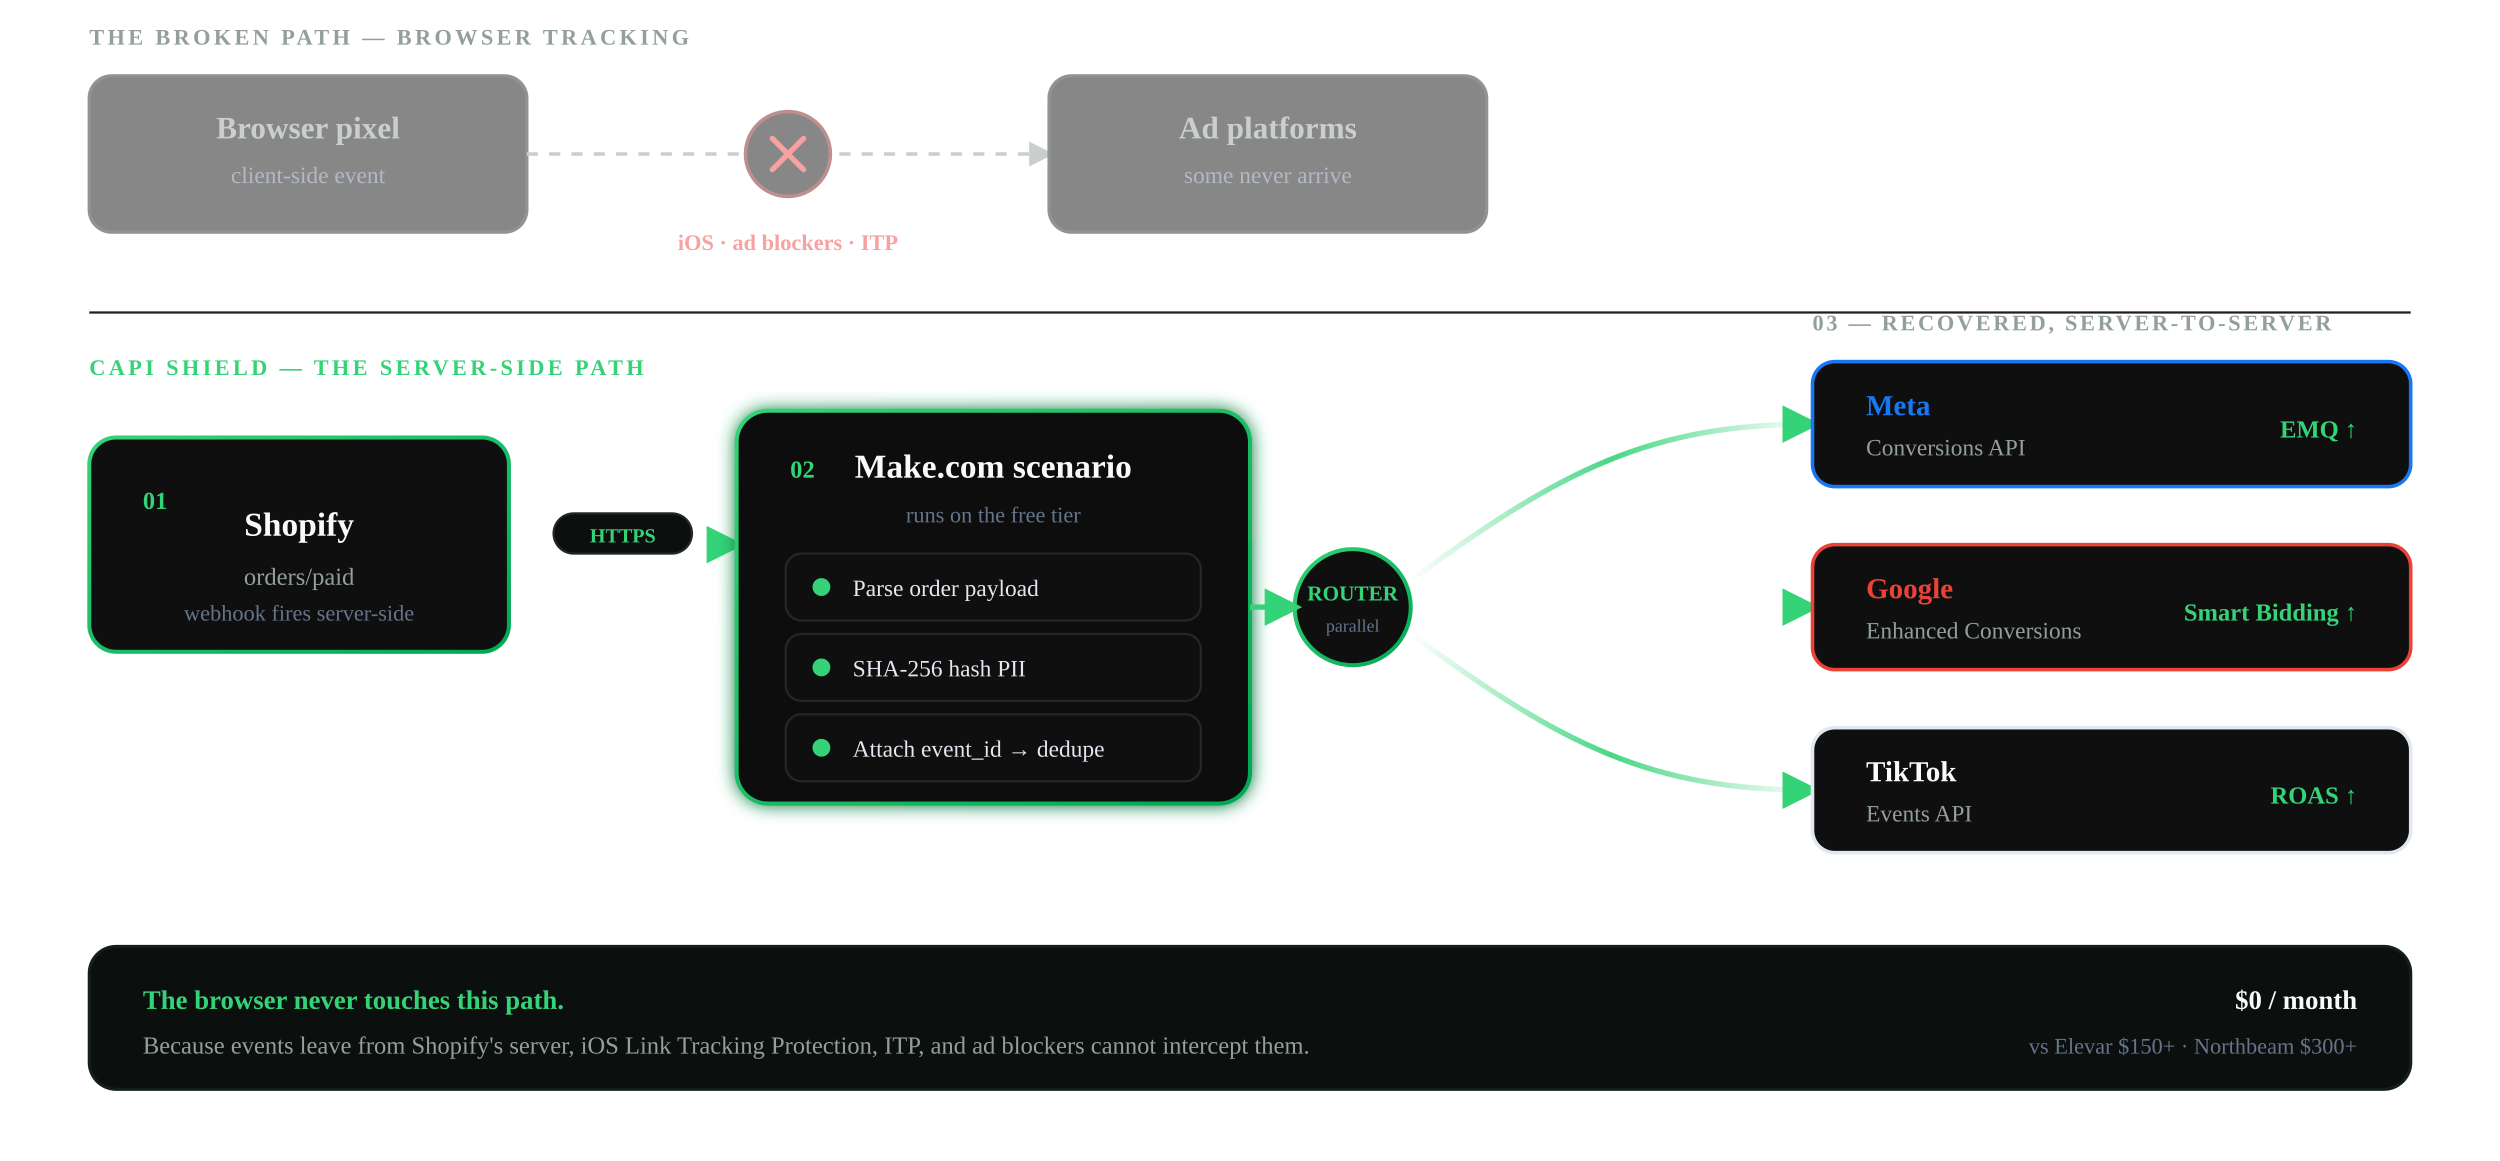
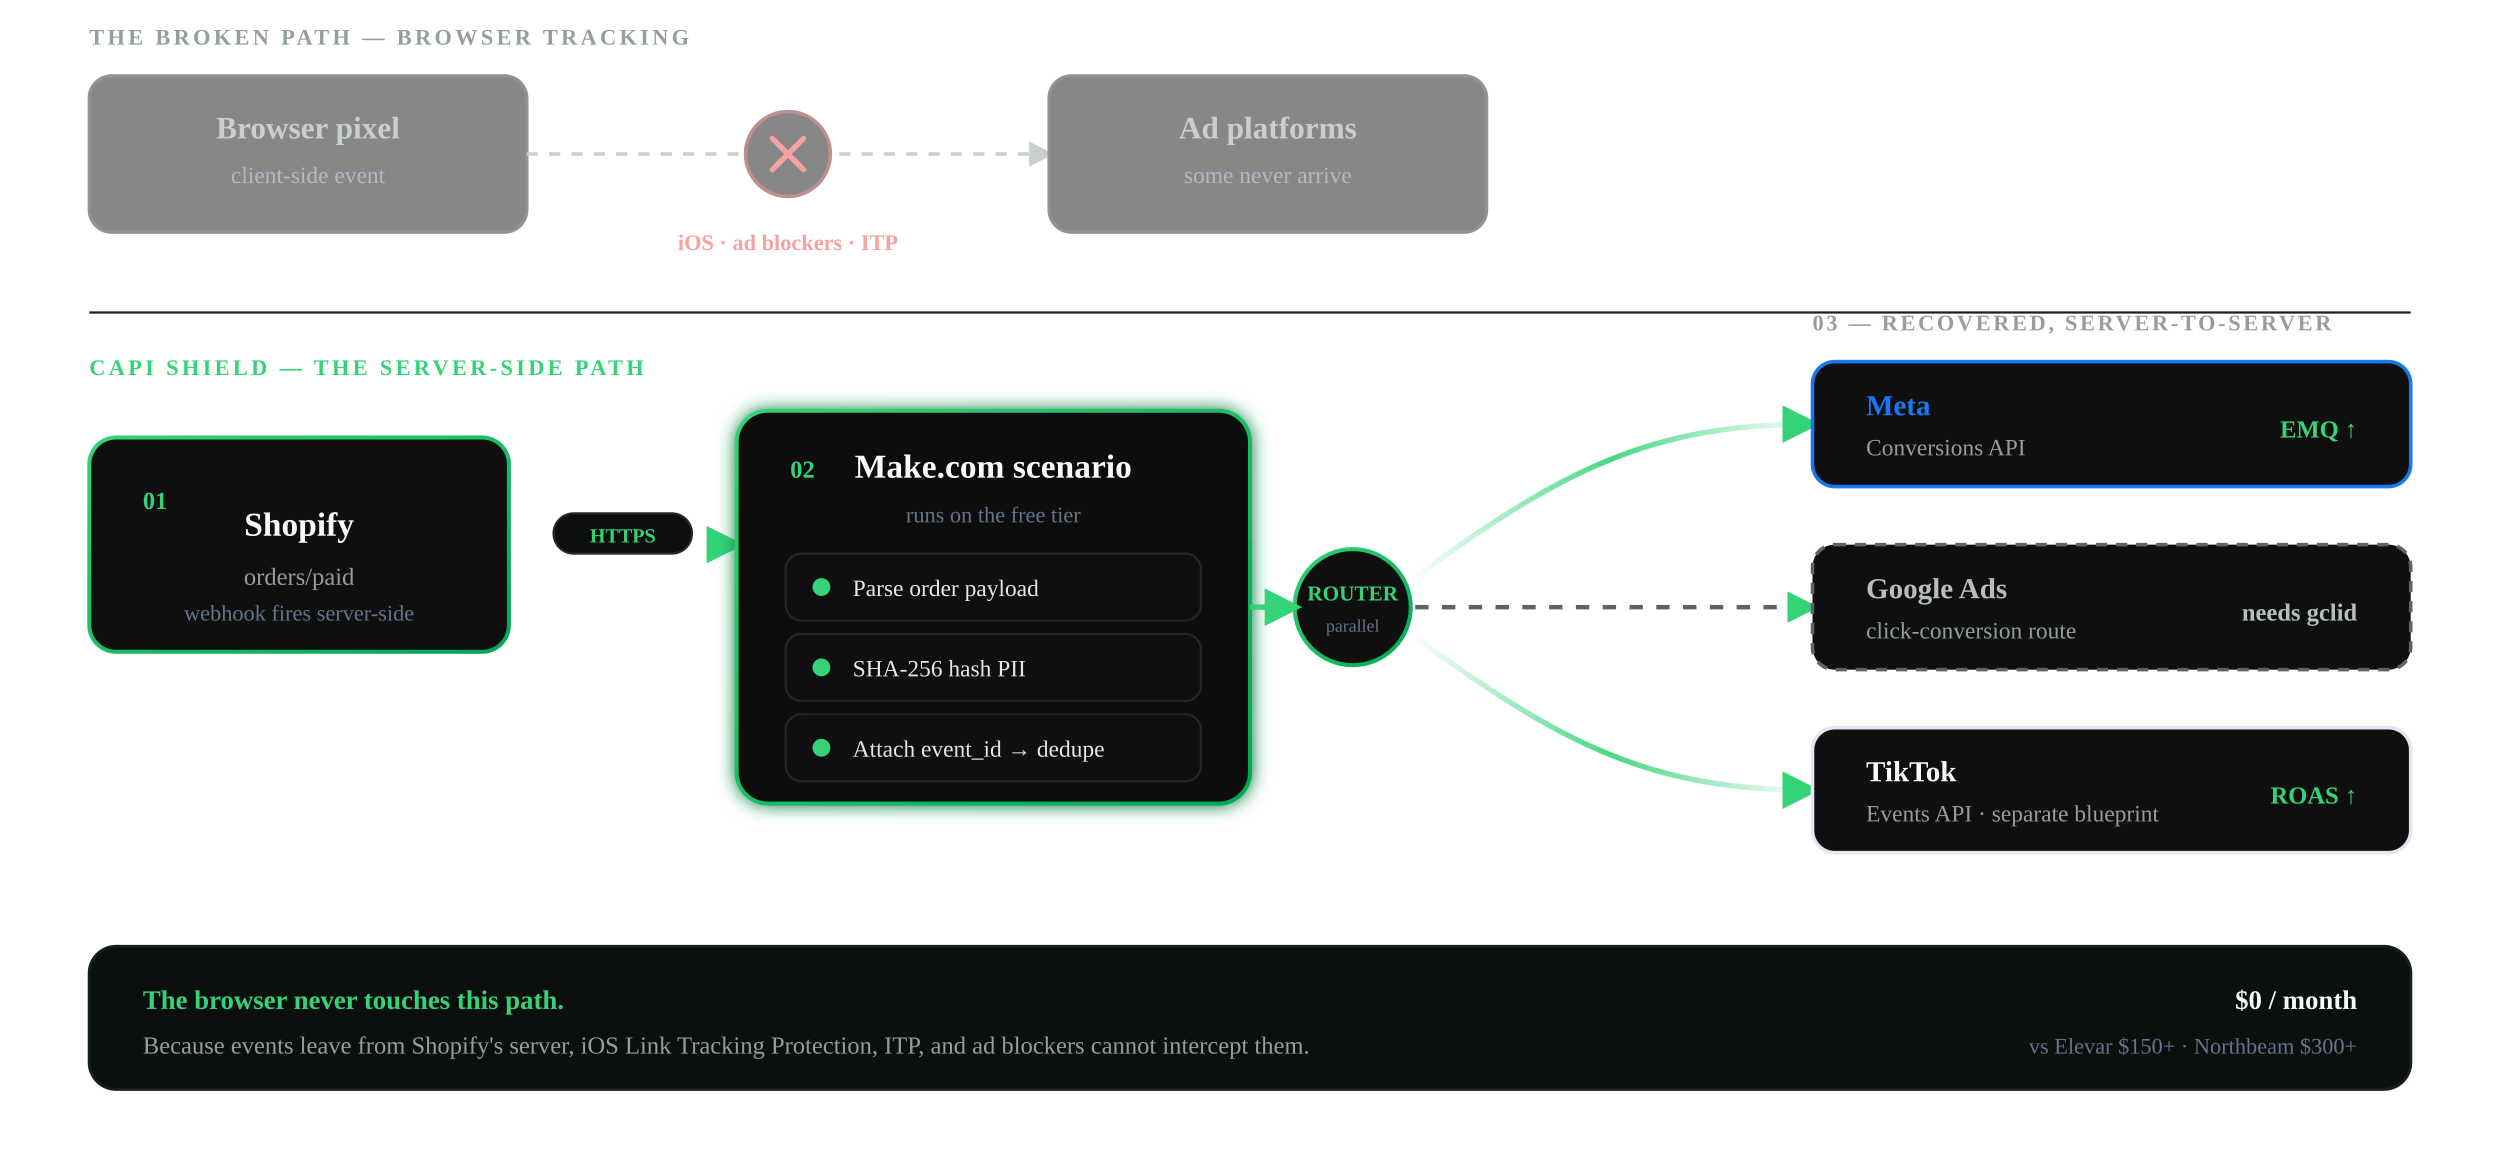
<svg xmlns="http://www.w3.org/2000/svg" role="img" aria-labelledby="capiFlowTitle capiFlowDesc" viewBox="0 0 1120 520" style="width:100%;height:auto;display:block;font-family:var(--mono,ui-monospace,Menlo,monospace);">
  <defs>
    <linearGradient id="capiGreen" x1="0" y1="0" x2="1" y2="1">
      <stop offset="0" stop-color="#34d377" />
      <stop offset="1" stop-color="#00a854" />
    </linearGradient>
    <linearGradient id="capiTrack" x1="0" y1="0" x2="1" y2="0">
      <stop offset="0" stop-color="#34d377" stop-opacity="0" />
      <stop offset="0.5" stop-color="#34d377" stop-opacity="0.9" />
      <stop offset="1" stop-color="#34d377" stop-opacity="0" />
    </linearGradient>
    <marker id="capiArrow" viewBox="0 0 10 10" refX="8" refY="5" markerWidth="7" markerHeight="7" orient="auto-start-reverse">
      <path d="M0 0 L10 5 L0 10 z" fill="#34d377" />
    </marker>
    <marker id="capiArrowDim" viewBox="0 0 10 10" refX="8" refY="5" markerWidth="7" markerHeight="7" orient="auto-start-reverse">
      <path d="M0 0 L10 5 L0 10 z" fill="#93a09a" />
    </marker>
    <filter id="capiGlow" x="-30%" y="-30%" width="160%" height="160%">
      <feGaussianBlur stdDeviation="4" result="b" />
      <feMerge>
        <feMergeNode in="b" />
        <feMergeNode in="SourceGraphic" />
      </feMerge>
    </filter>
  </defs>
  <g opacity="0.5">
    <rect x="40" y="34" width="196" height="70" rx="10" fill="#0f0f0f" stroke="#222825" stroke-width="1.5" />
    <text x="138" y="62" text-anchor="middle" fill="#93a09a" font-size="14" font-weight="700">Browser pixel</text>
    <text x="138" y="82" text-anchor="middle" fill="#64748b" font-size="10.5">client-side event</text>
    <line x1="236" y1="69" x2="470" y2="69" stroke="#93a09a" stroke-width="1.6" stroke-dasharray="5 5" marker-end="url(#capiArrowDim)" />
    <g transform="translate(353 69)">
      <circle r="19" fill="#0f0f0f" stroke="#7f1d1d" stroke-width="1.6" />
      <path d="M-7 -7 L7 7 M7 -7 L-7 7" stroke="#ef4444" stroke-width="2.4" stroke-linecap="round" />
    </g>
    <text x="353" y="112" text-anchor="middle" fill="#ef4444" font-size="10" font-weight="700">iOS · ad blockers · ITP</text>
    <rect x="470" y="34" width="196" height="70" rx="10" fill="#0f0f0f" stroke="#222825" stroke-width="1.5" />
    <text x="568" y="62" text-anchor="middle" fill="#93a09a" font-size="14" font-weight="700">Ad platforms</text>
    <text x="568" y="82" text-anchor="middle" fill="#64748b" font-size="10.5">some never arrive</text>
  </g>
  <text x="40" y="20" fill="#93a09a" font-size="10" font-weight="700" letter-spacing="1.5">THE BROKEN PATH — BROWSER TRACKING</text>
  <line x1="40" y1="140" x2="1080" y2="140" stroke="#1f1f1f" stroke-width="1" />
  <text x="40" y="168" fill="#34d377" font-size="10" font-weight="800" letter-spacing="1.5">CAPI SHIELD — THE SERVER-SIDE PATH</text>
  <g>
    <rect x="40" y="196" width="188" height="96" rx="12" fill="#0f0f0f" stroke="url(#capiGreen)" stroke-width="1.8" />
    <text x="64" y="228" fill="#34d377" font-size="11" font-weight="800">01</text>
    <text x="134" y="240" text-anchor="middle" fill="#f8fafc" font-size="15" font-weight="800">Shopify</text>
    <text x="134" y="262" text-anchor="middle" fill="#93a09a" font-size="11">orders/paid</text>
    <text x="134" y="278" text-anchor="middle" fill="#64748b" font-size="10">webhook fires server-side</text>
  </g>
  <line x1="228" y1="244" x2="330" y2="244" stroke="url(#capiTrack)" stroke-width="2.4" marker-end="url(#capiArrow)" />
  <rect x="248" y="230" width="62" height="18" rx="9" fill="#0c0f0d" stroke="#222825" stroke-width="1" />
  <text x="279" y="243" text-anchor="middle" fill="#34d377" font-size="9" font-weight="700">HTTPS</text>
  <g>
    <rect x="330" y="184" width="230" height="176" rx="14" fill="#0b0f0d" stroke="url(#capiGreen)" stroke-width="1.8" filter="url(#capiGlow)" />
    <text x="354" y="214" fill="#34d377" font-size="11" font-weight="800">02</text>
    <text x="445" y="214" text-anchor="middle" fill="#f8fafc" font-size="15" font-weight="800">Make.com scenario</text>
    <text x="445" y="234" text-anchor="middle" fill="#64748b" font-size="10">runs on the free tier</text>
    <g>
      <rect x="352" y="248" width="186" height="30" rx="7" fill="#0f0f0f" stroke="#222825" stroke-width="1" />
      <circle cx="368" cy="263" r="4" fill="#34d377" />
      <text x="382" y="267" fill="#e2e8f0" font-size="10.5">Parse order payload</text>
      <rect x="352" y="284" width="186" height="30" rx="7" fill="#0f0f0f" stroke="#222825" stroke-width="1" />
      <circle cx="368" cy="299" r="4" fill="#34d377" />
      <text x="382" y="303" fill="#e2e8f0" font-size="10.5">SHA-256 hash PII</text>
      <rect x="352" y="320" width="186" height="30" rx="7" fill="#0f0f0f" stroke="#222825" stroke-width="1" />
      <circle cx="368" cy="335" r="4" fill="#34d377" />
      <text x="382" y="339" fill="#e2e8f0" font-size="10.5">Attach event_id → dedupe</text>
    </g>
  </g>
  <g>
    <circle cx="606" cy="272" r="26" fill="#0f0f0f" stroke="url(#capiGreen)" stroke-width="1.8" />
    <text x="606" y="269" text-anchor="middle" fill="#34d377" font-size="9.5" font-weight="800">ROUTER</text>
    <text x="606" y="283" text-anchor="middle" fill="#64748b" font-size="8">parallel</text>
  </g>
  <line x1="560" y1="272" x2="580" y2="272" stroke="#34d377" stroke-width="2.4" marker-end="url(#capiArrow)" />
  <path d="M632 260 C 700 210, 740 190, 812 190" fill="none" stroke="url(#capiTrack)" stroke-width="2.4" marker-end="url(#capiArrow)" />
-   <path d="M634 272 C 720 272, 740 272, 812 272" fill="none" stroke="url(#capiTrack)" stroke-width="2.4" marker-end="url(#capiArrow)" />
+   <path d="M634 272 C 720 272, 740 272, 812 272" fill="none" stroke="#5b6660" stroke-width="2" stroke-dasharray="6 6" marker-end="url(#capiArrow)" />
  <path d="M632 284 C 700 334, 740 354, 812 354" fill="none" stroke="url(#capiTrack)" stroke-width="2.4" marker-end="url(#capiArrow)" />
  <g>
    <rect x="812" y="162" width="268" height="56" rx="10" fill="#0f0f0f" stroke="#1877f2" stroke-width="1.6" />
    <text x="836" y="186" fill="#1877f2" font-size="13" font-weight="800">Meta</text>
    <text x="836" y="204" fill="#93a09a" font-size="10.5">Conversions API</text>
    <text x="1056" y="196" text-anchor="end" fill="#34d377" font-size="11" font-weight="800">EMQ ↑</text>
-     <rect x="812" y="244" width="268" height="56" rx="10" fill="#0f0f0f" stroke="#ea4335" stroke-width="1.6" />
-     <text x="836" y="268" fill="#ea4335" font-size="13" font-weight="800">Google</text>
-     <text x="836" y="286" fill="#93a09a" font-size="10.5">Enhanced Conversions</text>
-     <text x="1056" y="278" text-anchor="end" fill="#34d377" font-size="11" font-weight="800">Smart Bidding ↑</text>
+     <rect x="812" y="244" width="268" height="56" rx="10" fill="#0f0f0f" stroke="#5b6660" stroke-width="1.6" stroke-dasharray="5 4" />
+     <text x="836" y="268" fill="#b6c0ba" font-size="13" font-weight="800">Google Ads</text>
+     <text x="836" y="286" fill="#93a09a" font-size="10.5">click-conversion route</text>
+     <text x="1056" y="278" text-anchor="end" fill="#b6c0ba" font-size="11" font-weight="800">needs gclid</text>
    <rect x="812" y="326" width="268" height="56" rx="10" fill="#0f0f0f" stroke="#e2e8f0" stroke-width="1.6" />
    <text x="836" y="350" fill="#f8fafc" font-size="13" font-weight="800">TikTok</text>
-     <text x="836" y="368" fill="#93a09a" font-size="10.5">Events API</text>
+     <text x="836" y="368" fill="#93a09a" font-size="10.5">Events API · separate blueprint</text>
    <text x="1056" y="360" text-anchor="end" fill="#34d377" font-size="11" font-weight="800">ROAS ↑</text>
  </g>
  <text x="812" y="148" fill="#93a09a" font-size="10" font-weight="700" letter-spacing="1.2">03 — RECOVERED, SERVER-TO-SERVER</text>
  <g>
    <rect x="40" y="424" width="1040" height="64" rx="12" fill="#0b0f0d" stroke="#132018" stroke-width="1.4" />
    <text x="64" y="452" fill="#34d377" font-size="12" font-weight="800">The browser never touches this path.</text>
    <text x="64" y="472" fill="#93a09a" font-size="11">Because events leave from Shopify's server, iOS Link Tracking Protection, ITP, and ad blockers cannot intercept them.</text>
    <text x="1056" y="452" text-anchor="end" fill="#f8fafc" font-size="12" font-weight="800">$0 / month</text>
    <text x="1056" y="472" text-anchor="end" fill="#64748b" font-size="10">vs Elevar $150+ · Northbeam $300+</text>
  </g>
</svg>
